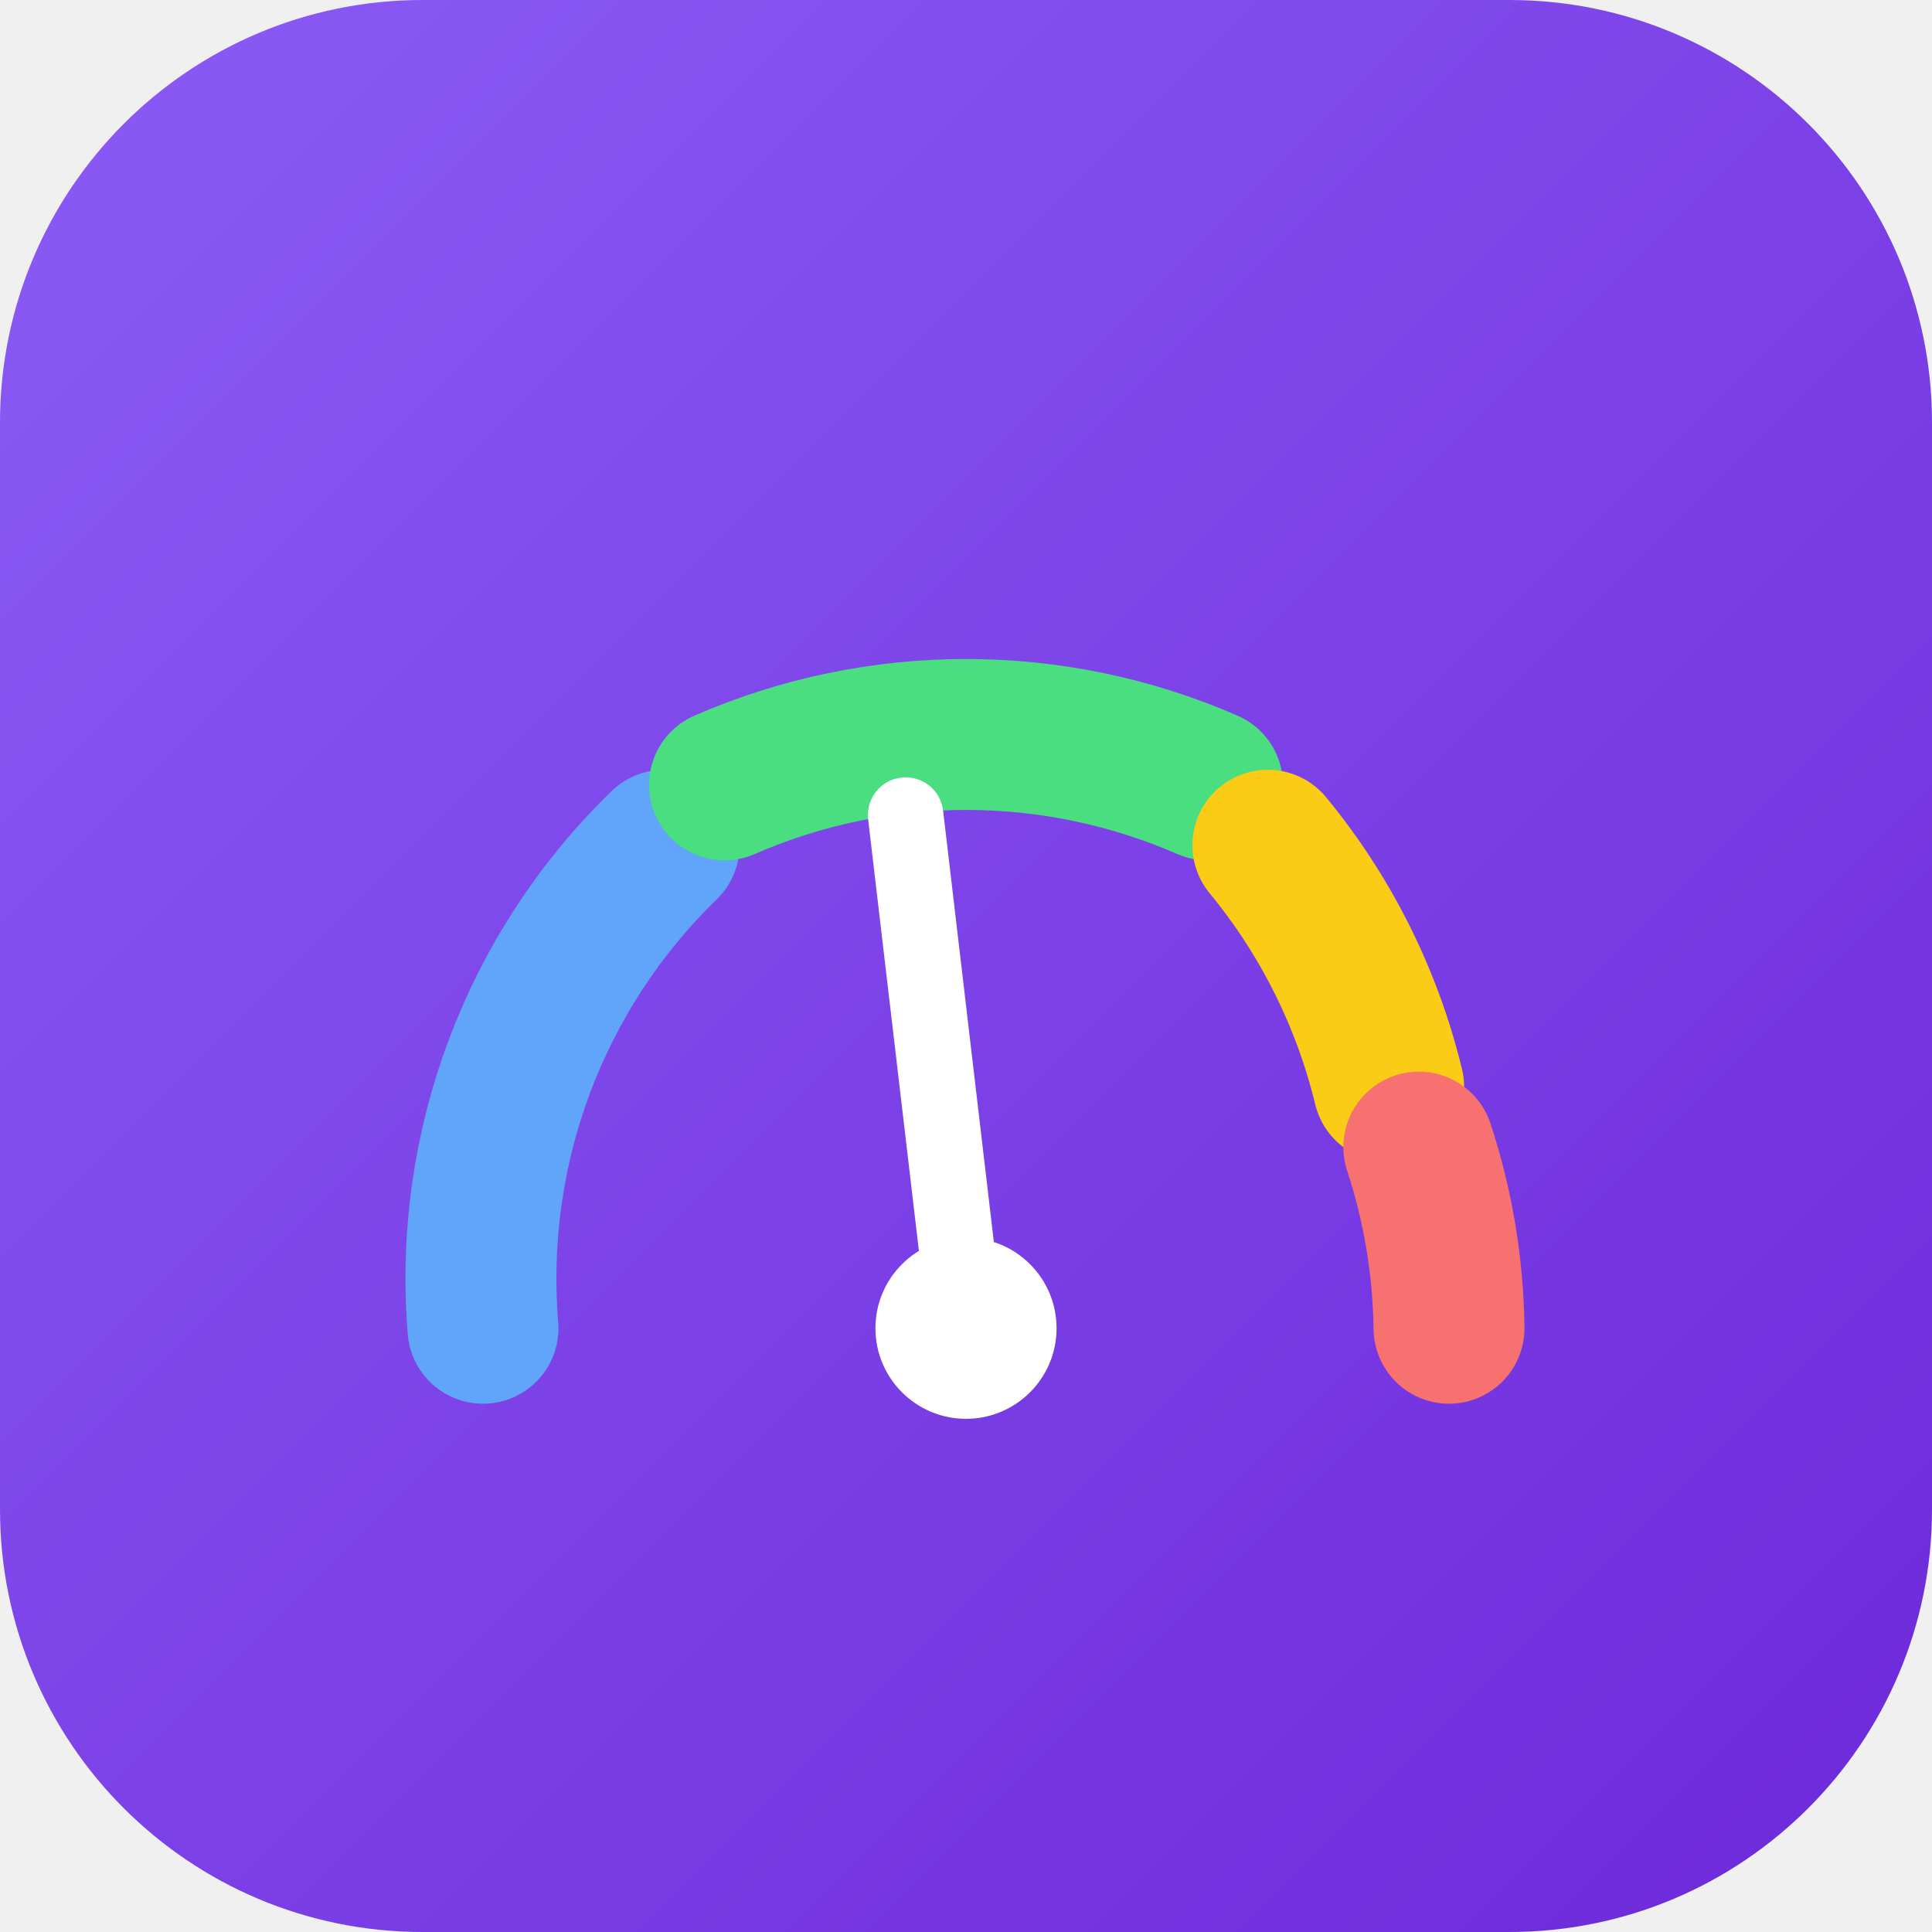
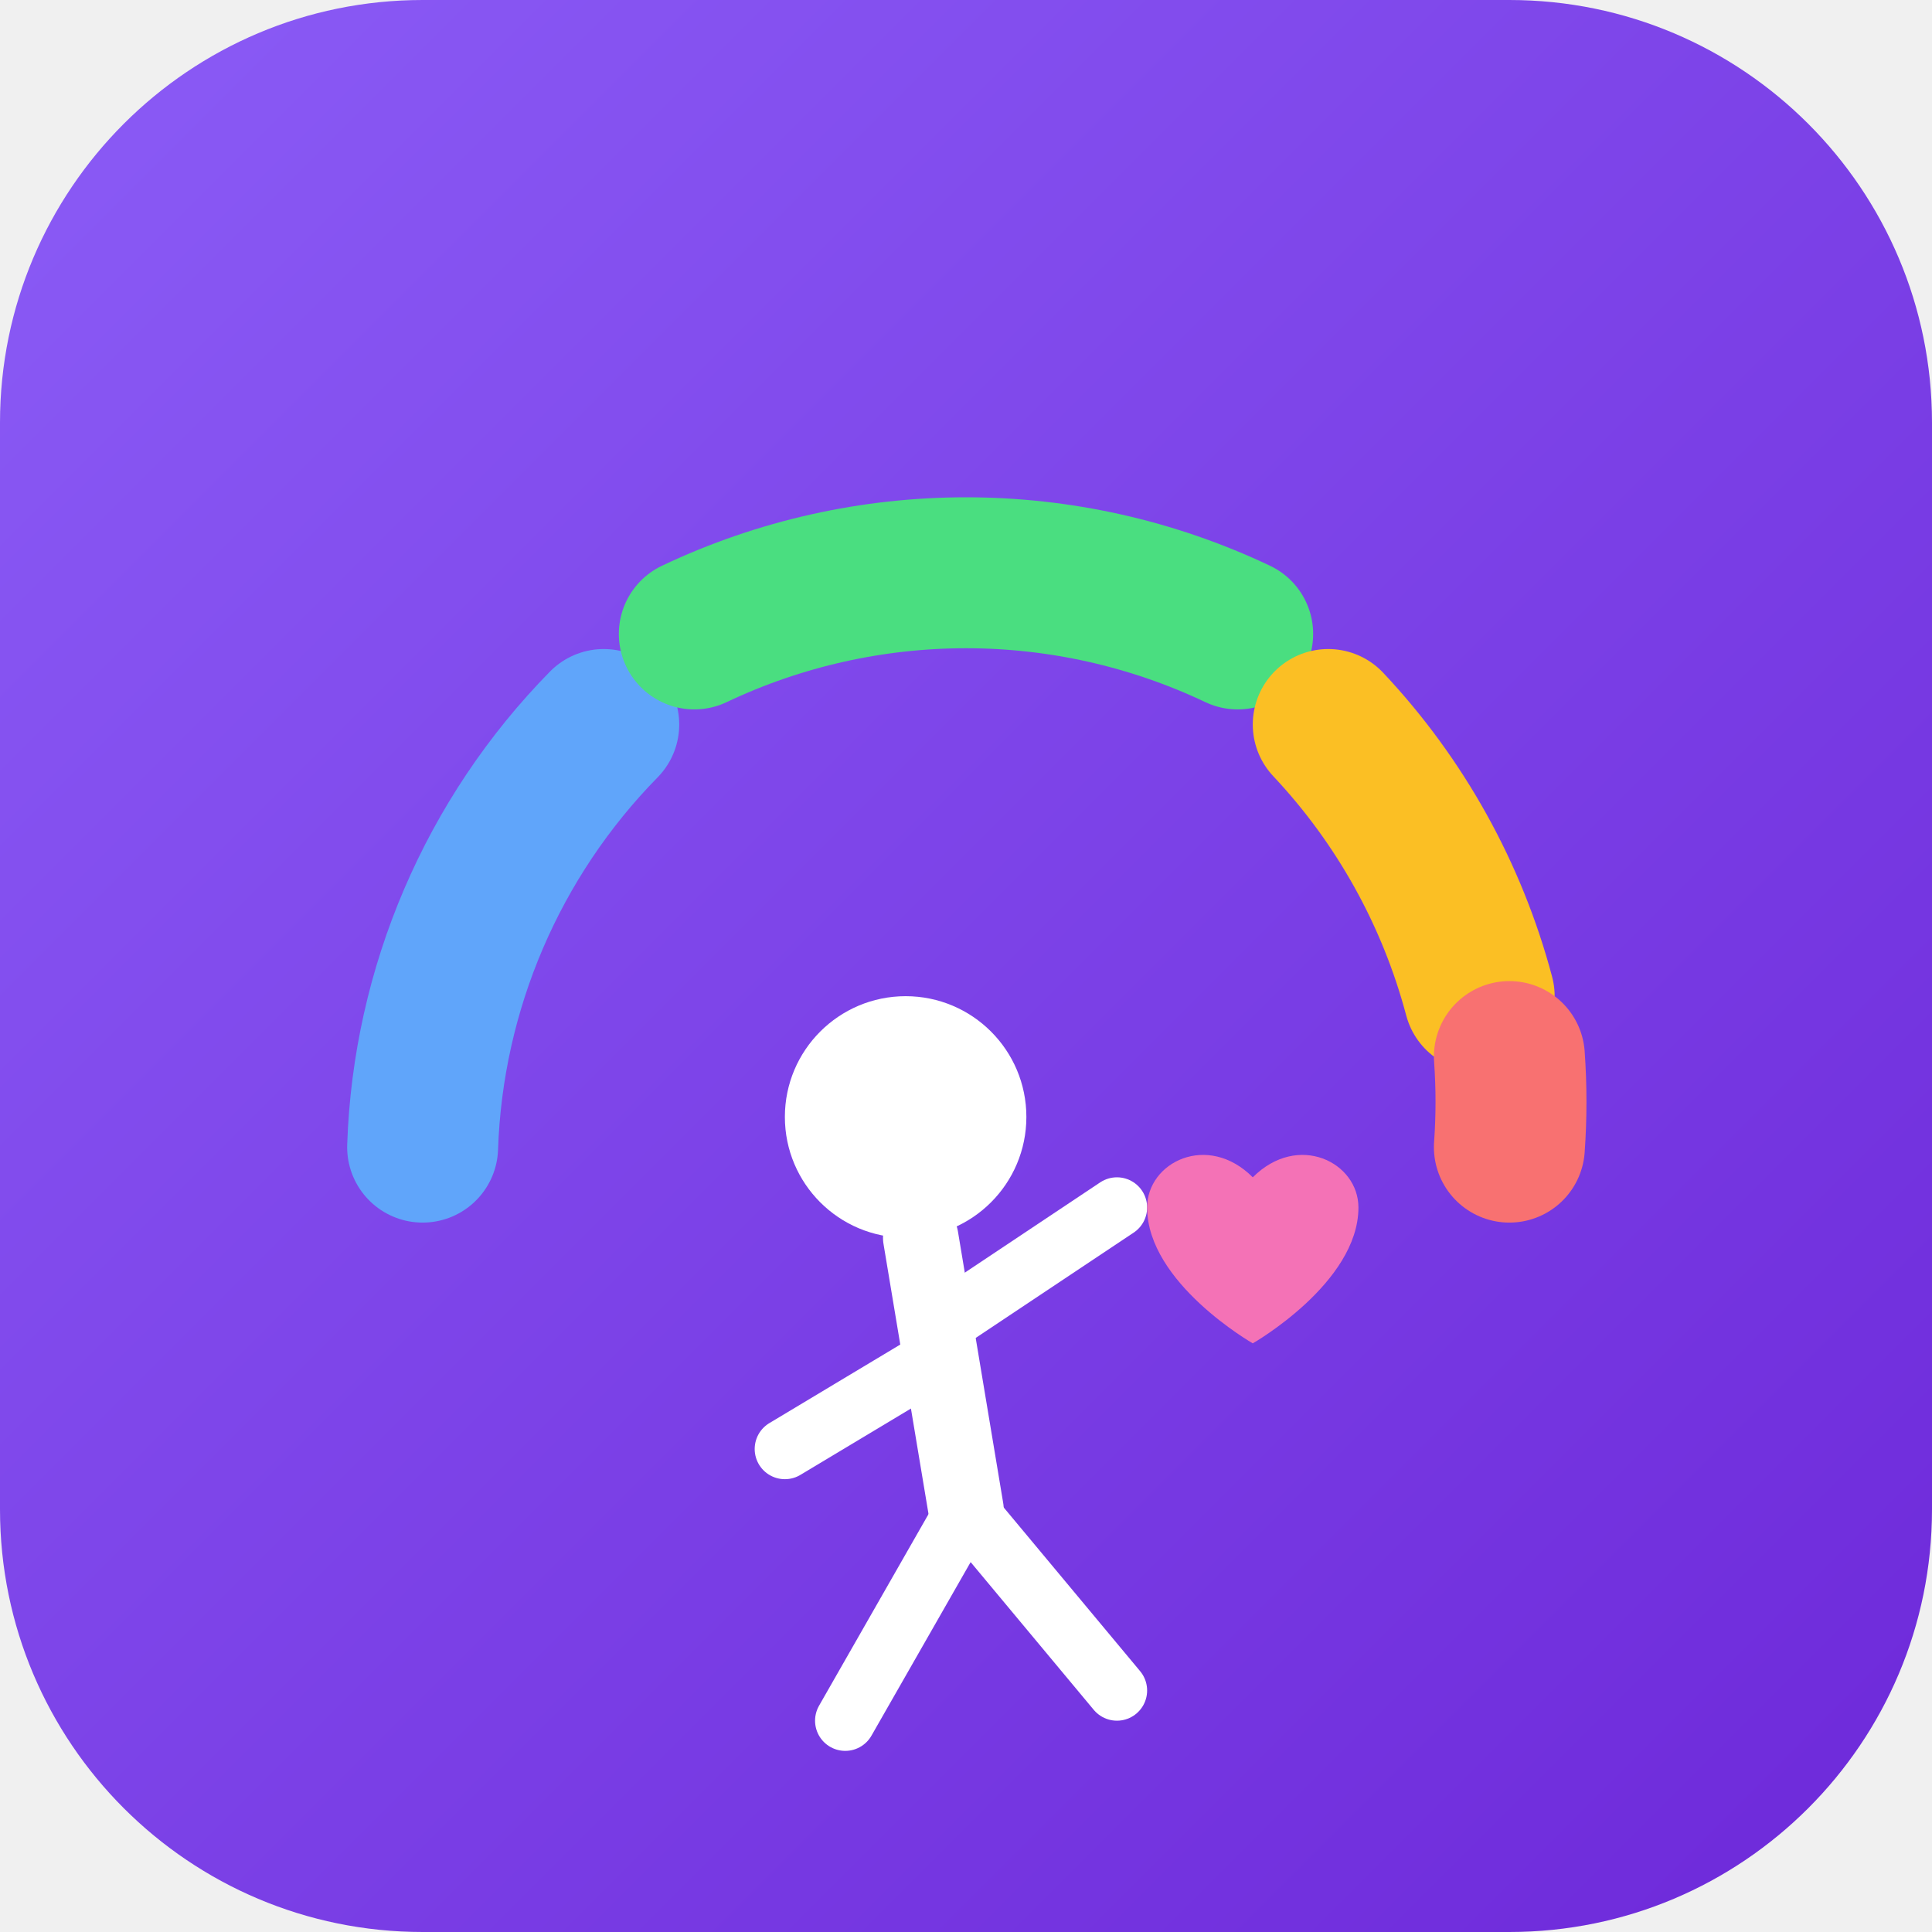
<svg xmlns="http://www.w3.org/2000/svg" viewBox="0 0 64 64">
  <defs>
    <linearGradient id="bg" x1="0%" y1="0%" x2="100%" y2="100%">
      <stop offset="0%" stop-color="#8b5cf6" />
      <stop offset="100%" stop-color="#6d28d9" />
    </linearGradient>
  </defs>
  <rect width="64" height="64" rx="14" fill="url(#bg)" />
-   <path d="M 16 44 A 20 20 0 0 1 22 28" stroke="#60a5fa" stroke-width="5" fill="none" stroke-linecap="round" />
-   <path d="M 24 26 A 20 20 0 0 1 40 26" stroke="#4ade80" stroke-width="5" fill="none" stroke-linecap="round" />
-   <path d="M 42 28 A 20 20 0 0 1 46 36" stroke="#facc15" stroke-width="5" fill="none" stroke-linecap="round" />
-   <path d="M 47 38 A 20 20 0 0 1 48 44" stroke="#f87171" stroke-width="5" fill="none" stroke-linecap="round" />
-   <line x1="32" y1="44" x2="30" y2="27" stroke="white" stroke-width="2.5" stroke-linecap="round" />
-   <circle cx="32" cy="44" r="3" fill="white" />
+   <path d="M 14 38 A 21 21 0 0 1 20 24" stroke="#60a5fa" stroke-width="5" fill="none" stroke-linecap="round" />
+   <path d="M 23 21 A 21 21 0 0 1 41 21" stroke="#4ade80" stroke-width="5" fill="none" stroke-linecap="round" />
+   <path d="M 44 24 A 21 21 0 0 1 49 33" stroke="#fbbf24" stroke-width="5" fill="none" stroke-linecap="round" />
+   <path d="M 50 35 A 21 21 0 0 1 50 38" stroke="#f87171" stroke-width="5" fill="none" stroke-linecap="round" />
+   <circle cx="30" cy="37" r="4" fill="white" />
+   <line x1="30.5" y1="41" x2="32" y2="50" stroke="white" stroke-width="2.5" stroke-linecap="round" />
+   <path d="M 31 44 L 37 40" stroke="white" stroke-width="2" fill="none" stroke-linecap="round" />
+   <path d="M 31 45 L 26 48" stroke="white" stroke-width="2" fill="none" stroke-linecap="round" />
+   <path d="M 32 50 L 28 57" stroke="white" stroke-width="2" fill="none" stroke-linecap="round" />
+   <path d="M 32 50 L 37 56" stroke="white" stroke-width="2" fill="none" stroke-linecap="round" />
+   <path d="M 38 40 C 38 38.5, 40 37.5, 41.5 39 C 43 37.5, 45 38.5, 45 40 C 45 42.5, 41.5 44.5, 41.5 44.5 C 41.5 44.5, 38 42.5, 38 40 Z" fill="#f472b6" />
</svg>
